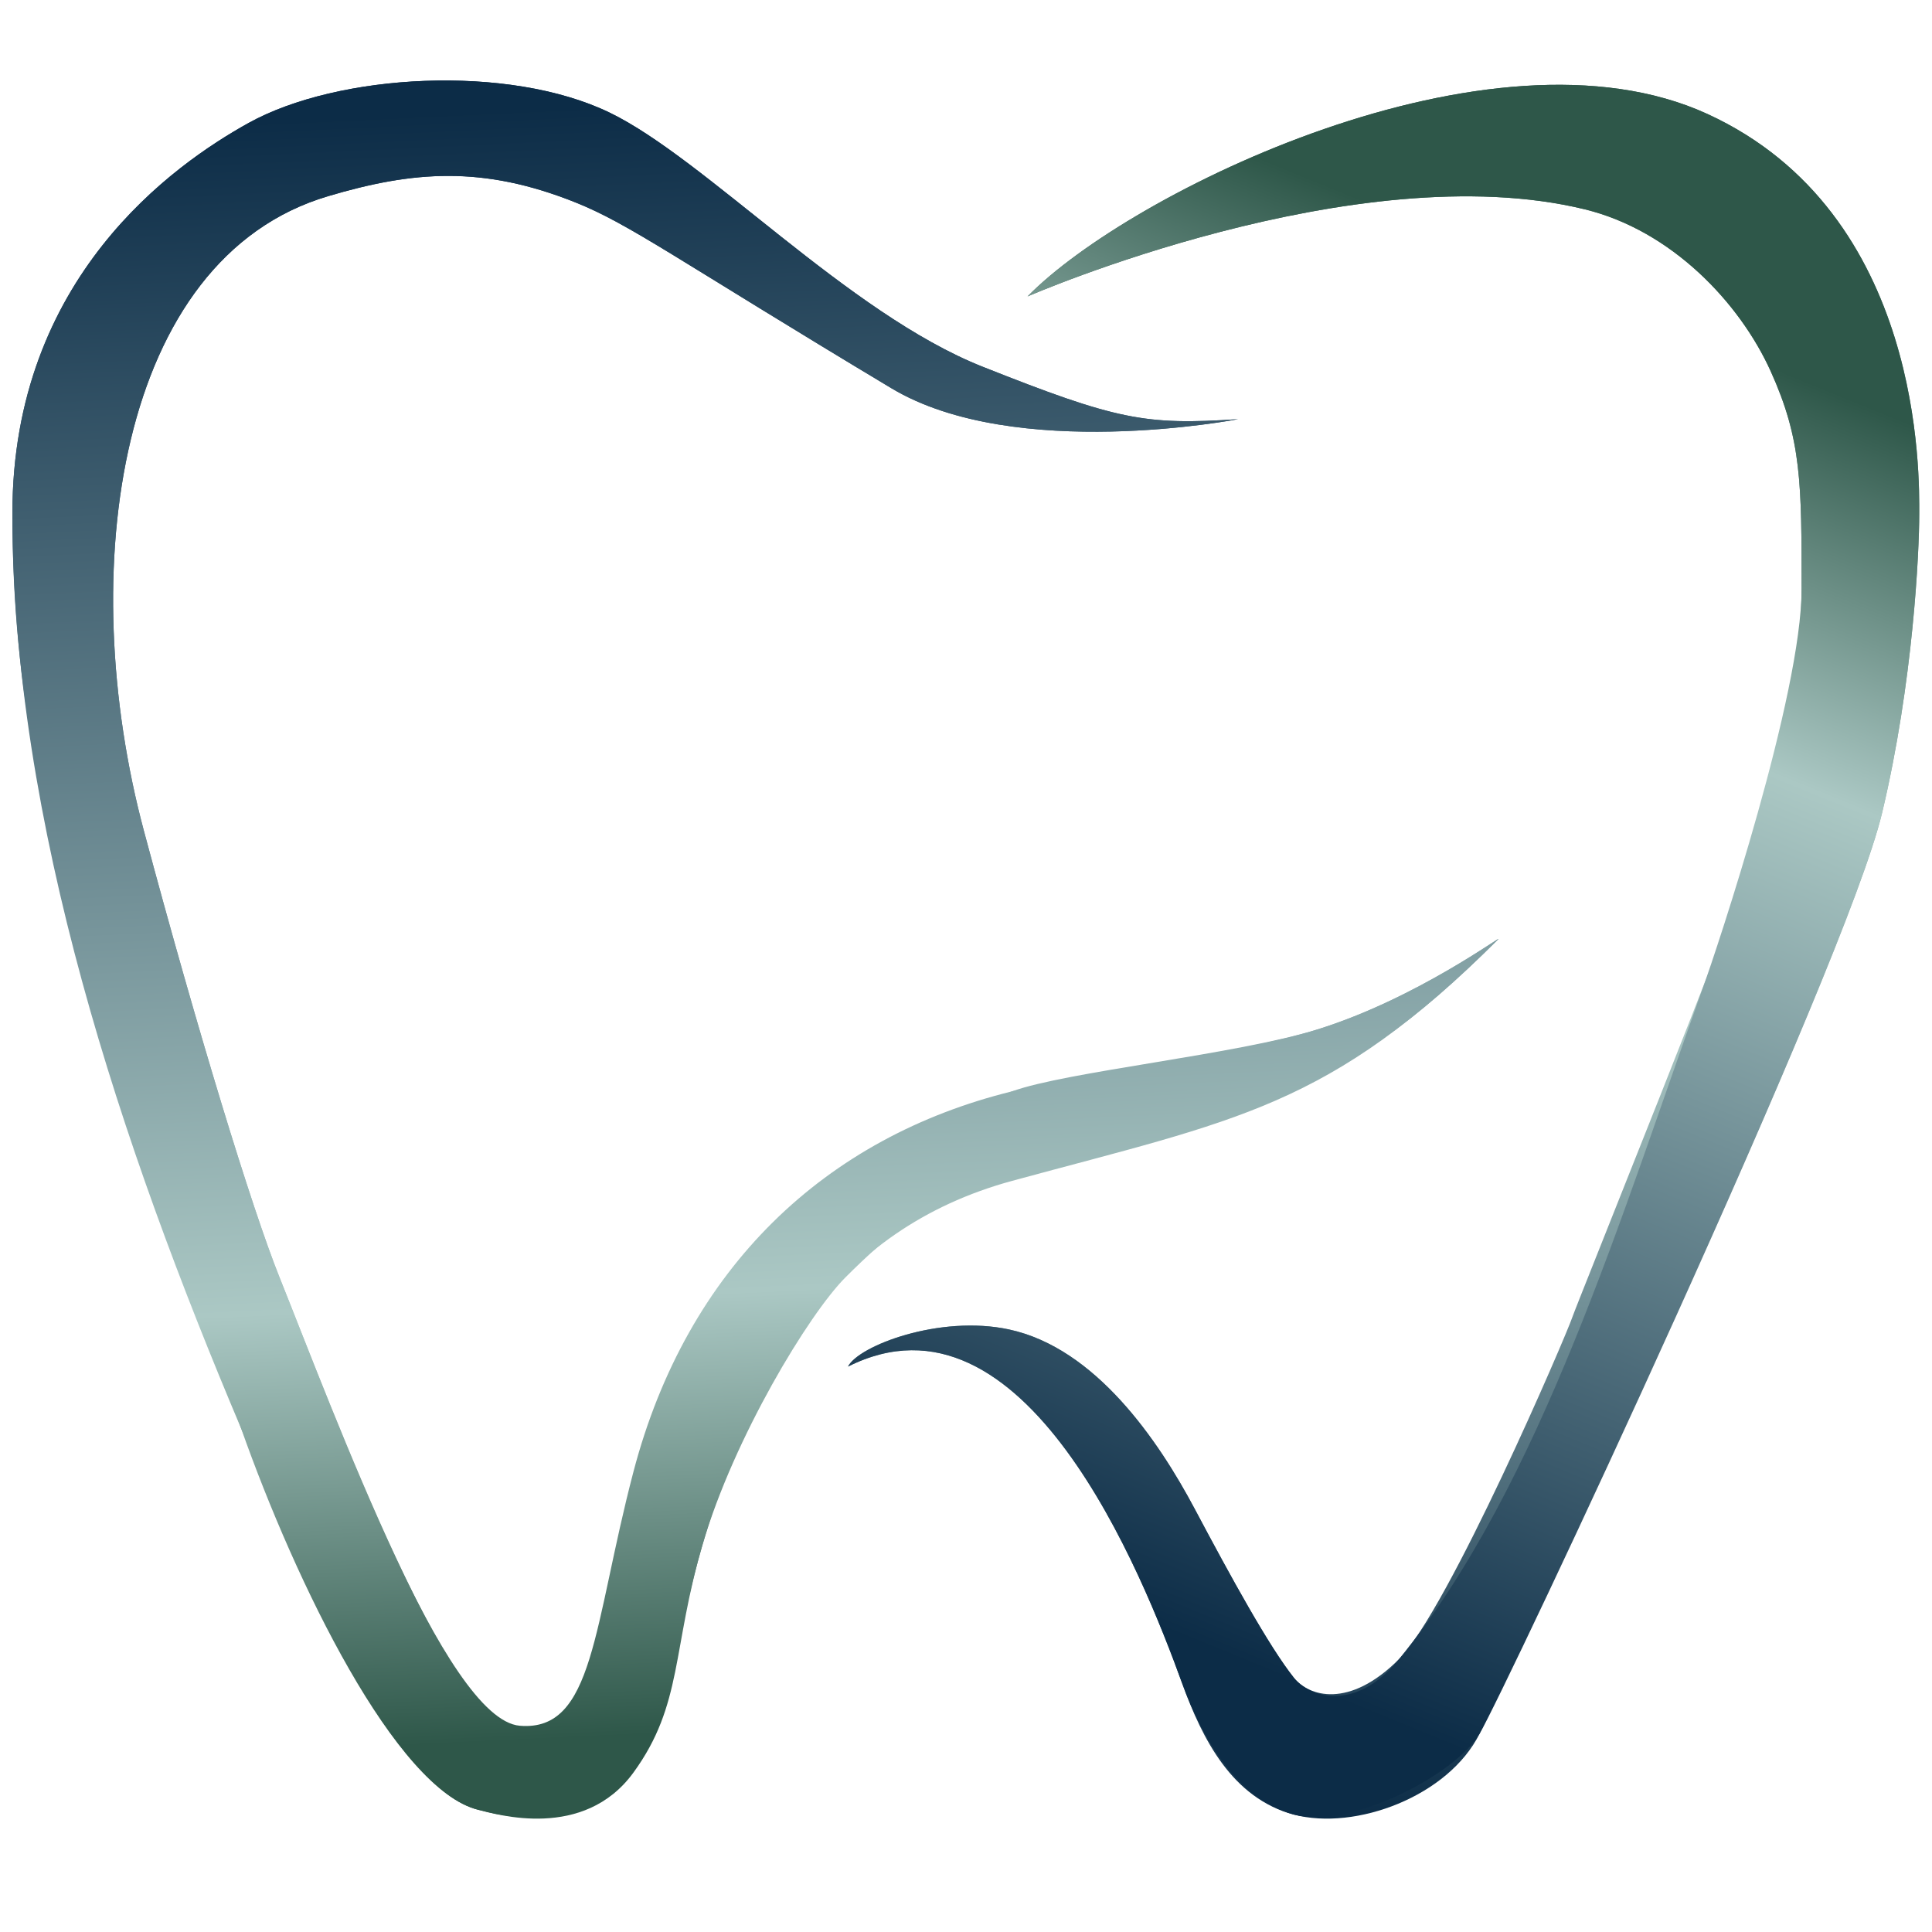
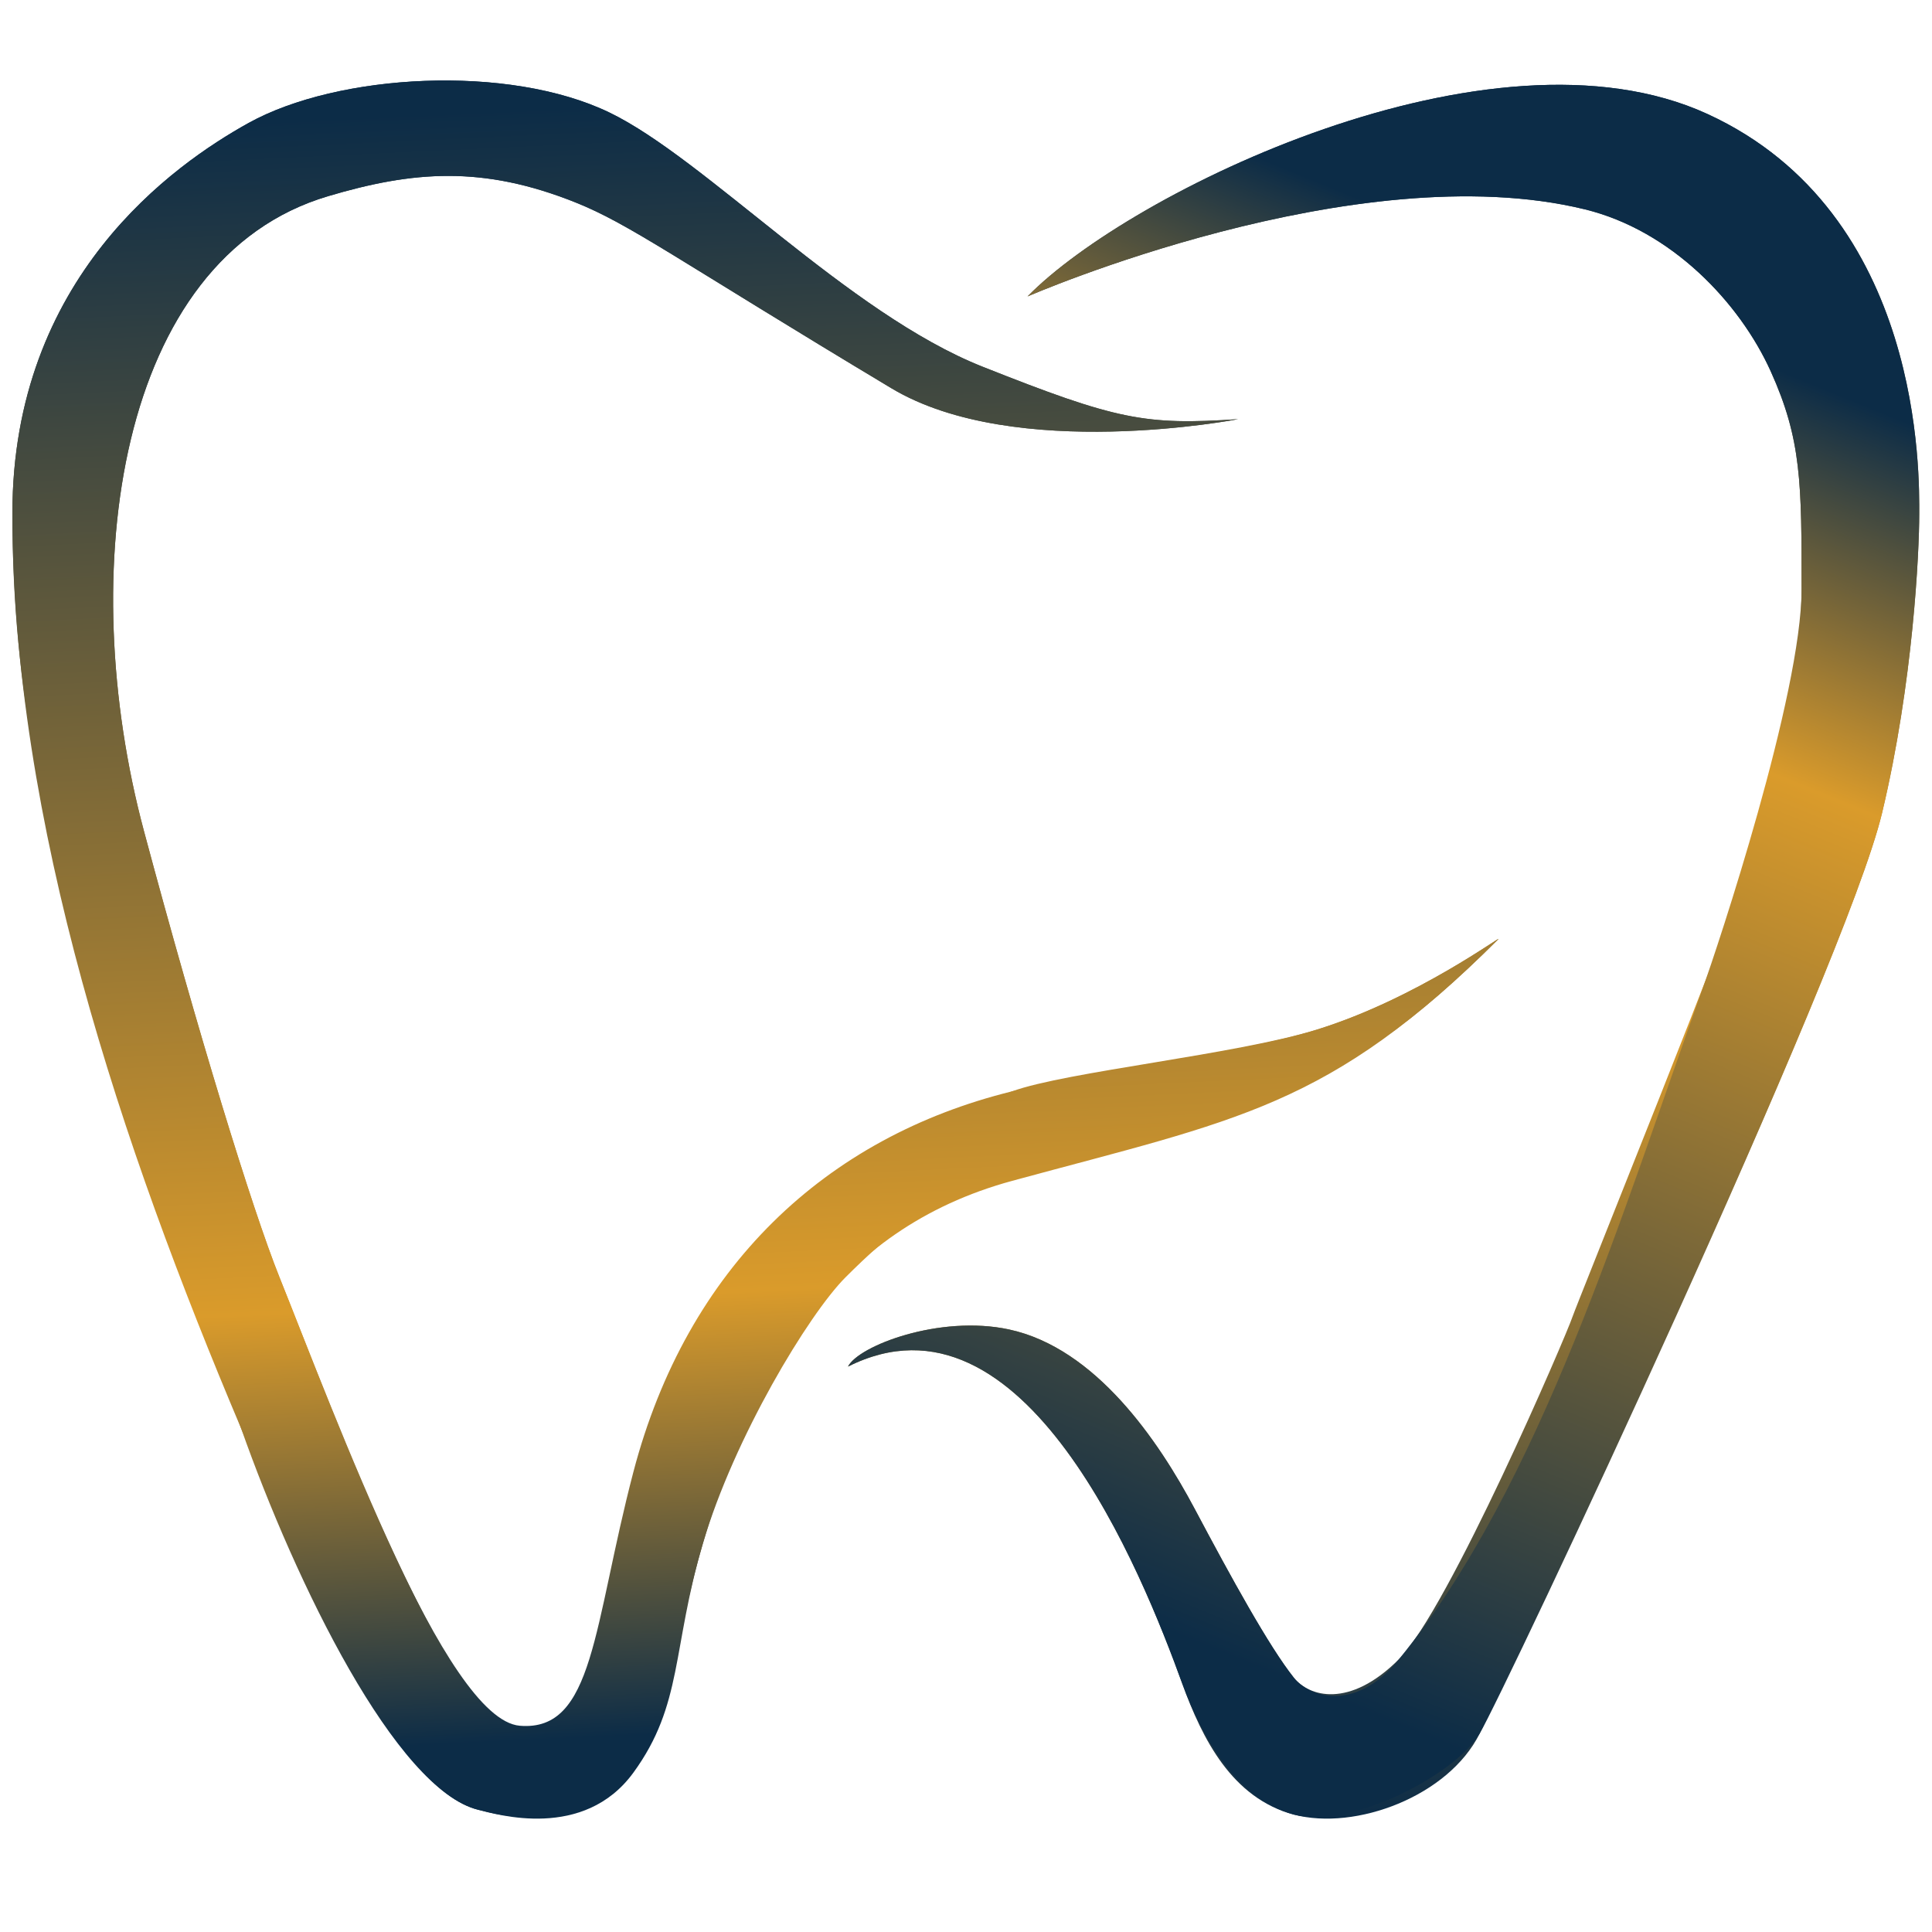
<svg xmlns="http://www.w3.org/2000/svg" viewBox="-1 -6.5 156 156" fill="none">
  <path d="M153.97 35.02C153.97 32.005 154.375 10.745 136.875 2.707C119.375 -5.331 90.137 9.063 81.971 17.436C81.971 17.436 108.471 5.881 126.97 10.403C133.97 12.114 139.47 17.939 141.97 23.465C144.47 28.991 144.47 32.508 144.47 41.048C144.47 49.589 141.47 59.134 140.47 62.651C139.47 66.168 126.287 98.875 125.97 99.828C125.47 101.335 115.971 123.44 111.971 127.459C107.939 131.51 104.671 130.474 103.471 128.966C101.471 126.455 98.405 120.873 95.472 115.346C92.538 109.82 87.472 102.354 80.472 100.846C74.872 99.641 68.305 102.172 67.472 103.846C81.698 96.699 91.215 120.473 94.471 129.469C96.071 133.89 98.471 138.689 103.471 140.019C108.471 141.349 115.965 138.523 118.47 133.488C121.97 126.454 147.97 71.694 150.97 59.134C153.49 48.584 153.97 38.034 153.97 35.02Z" fill="url(#paint0_linear_1296_57)" />
  <path d="M78.321 23.103C89.171 27.411 91.45 27.847 98.972 27.346C98.972 27.346 80.972 30.846 70.972 24.846C53.608 14.429 49.887 11.613 45.471 9.846C37.971 6.846 32.35 7.302 25.471 9.346C8.471 14.399 4.998 39.583 10.626 60.612C14.971 76.847 19.354 91.119 21.562 96.62C25.98 107.623 35.603 133.629 41.62 134.129C47.637 134.629 47.637 130.628 51.243 115.125C52.15 111.224 57.29 99.474 62.681 93.119C68.197 86.618 76.626 83.117 80.733 81.617C85.074 80.031 98.88 78.647 105.399 76.615C113.422 74.115 120.473 68.846 119.972 69.347C106.341 82.941 101.502 81.677 83.336 86.618C75.686 88.698 70.558 93.36 67.289 96.62C64.281 99.621 58.263 109.623 55.756 118.125C53.249 126.627 54.156 131.128 50.145 136.63C46.133 142.131 39.113 140.006 37.608 139.63C30.972 137.976 22.888 121.346 18.472 108.846C14.055 96.347 9.243 83.847 5.972 71.847C2.7 59.846 -8.13541e-05 49.846 0 34.946C0 15.915 13.038 6.78 19.055 3.439C26.281 -0.574 40.074 -1.356 48.234 2.598C55.972 6.346 67.472 18.794 78.321 23.103Z" fill="url(#paint1_linear_1296_57)" />
  <path d="M153.97 35.02C153.97 32.005 154.375 10.745 136.875 2.707C119.375 -5.331 90.137 9.063 81.971 17.436C81.971 17.436 108.471 5.881 126.97 10.403C133.97 12.114 139.47 17.939 141.97 23.465C144.47 28.991 144.47 32.508 144.47 41.048C144.47 49.589 137.713 69.908 136.472 73.347C129.972 91.347 123.472 113.346 111.971 127.459C108.361 131.889 104.671 130.474 103.471 128.966C101.471 126.455 98.405 120.873 95.472 115.346C92.538 109.82 87.472 102.354 80.472 100.846C74.872 99.641 68.305 102.172 67.472 103.846C81.698 96.699 91.215 120.473 94.471 129.469C96.071 133.89 98.97 138.822 103.471 140.019C107.972 141.216 116.472 136.846 118.47 133.488C120.469 130.129 147.97 71.694 150.97 59.134C153.49 48.584 153.97 38.034 153.97 35.02Z" fill="url(#paint2_linear_1296_57)" />
  <path d="M78.321 23.103C89.171 27.411 91.45 27.847 98.972 27.346C98.972 27.346 80.972 30.846 70.972 24.846C53.608 14.429 49.887 11.613 45.471 9.846C37.971 6.846 32.35 7.302 25.471 9.346C8.471 14.399 4.998 39.583 10.626 60.612C14.971 76.847 19.354 91.119 21.562 96.62C25.98 107.623 34.954 132.346 40.972 132.846C46.989 133.347 46.889 124.76 50.145 112.346C54.472 95.847 65.672 85.317 80.733 81.617C89.972 79.347 98.88 78.647 105.399 76.615C113.422 74.115 120.473 68.846 119.972 69.347C106.341 82.941 98.899 83.905 80.733 88.847C66.264 92.782 59.788 104.455 55.756 118.125C53.627 125.346 53.483 130.845 49.472 136.346C45.46 141.848 39.113 140.006 37.608 139.63C30.972 137.976 23.972 121.846 18.472 108.846C8.836 86.07 -0 59.911 0 34.946C0 15.915 13.038 6.78 19.055 3.439C26.281 -0.574 40.074 -1.356 48.234 2.598C55.972 6.346 67.472 18.794 78.321 23.103Z" fill="url(#paint3_linear_1296_57)" />
  <defs>
    <linearGradient id="paint0_linear_1296_57" x1="112.971" y1="1.376" x2="112.971" y2="140.347" gradientUnits="userSpaceOnUse">
-       <stop stop-color="#2E5749" />
-       <stop offset="0.534" stop-color="#ABC8C4" />
+       <stop stop-color="#0C2C47" />
+       <stop offset="0.534" stop-color="#DA9B2B" />
      <stop offset="1" stop-color="#0C2C47" />
    </linearGradient>
    <linearGradient id="paint1_linear_1296_57" x1="56.258" y1="1.597" x2="62.453" y2="133.046" gradientUnits="userSpaceOnUse">
      <stop stop-color="#0C2C47" />
-       <stop offset="0.731" stop-color="#ABC8C4" />
-       <stop offset="1" stop-color="#2E5749" />
+       <stop offset="0.731" stop-color="#DA9B2B" />
+       <stop offset="1" stop-color="#0C2C47" />
    </linearGradient>
    <linearGradient id="paint2_linear_1296_57" x1="158.472" y1="29.846" x2="115.745" y2="134.377" gradientUnits="userSpaceOnUse">
-       <stop stop-color="#2E5749" />
-       <stop offset="0.269" stop-color="#ABC8C4" />
+       <stop stop-color="#0C2C47" />
+       <stop offset="0.269" stop-color="#DA9B2B" />
      <stop offset="1" stop-color="#0C2C47" />
    </linearGradient>
    <linearGradient id="paint3_linear_1296_57" x1="56.258" y1="1.597" x2="62.453" y2="133.046" gradientUnits="userSpaceOnUse">
      <stop stop-color="#0C2C47" />
-       <stop offset="0.731" stop-color="#ABC8C4" />
-       <stop offset="1" stop-color="#2E5749" />
+       <stop offset="0.731" stop-color="#DA9B2B" />
+       <stop offset="1" stop-color="#0C2C47" />
    </linearGradient>
  </defs>
</svg>
